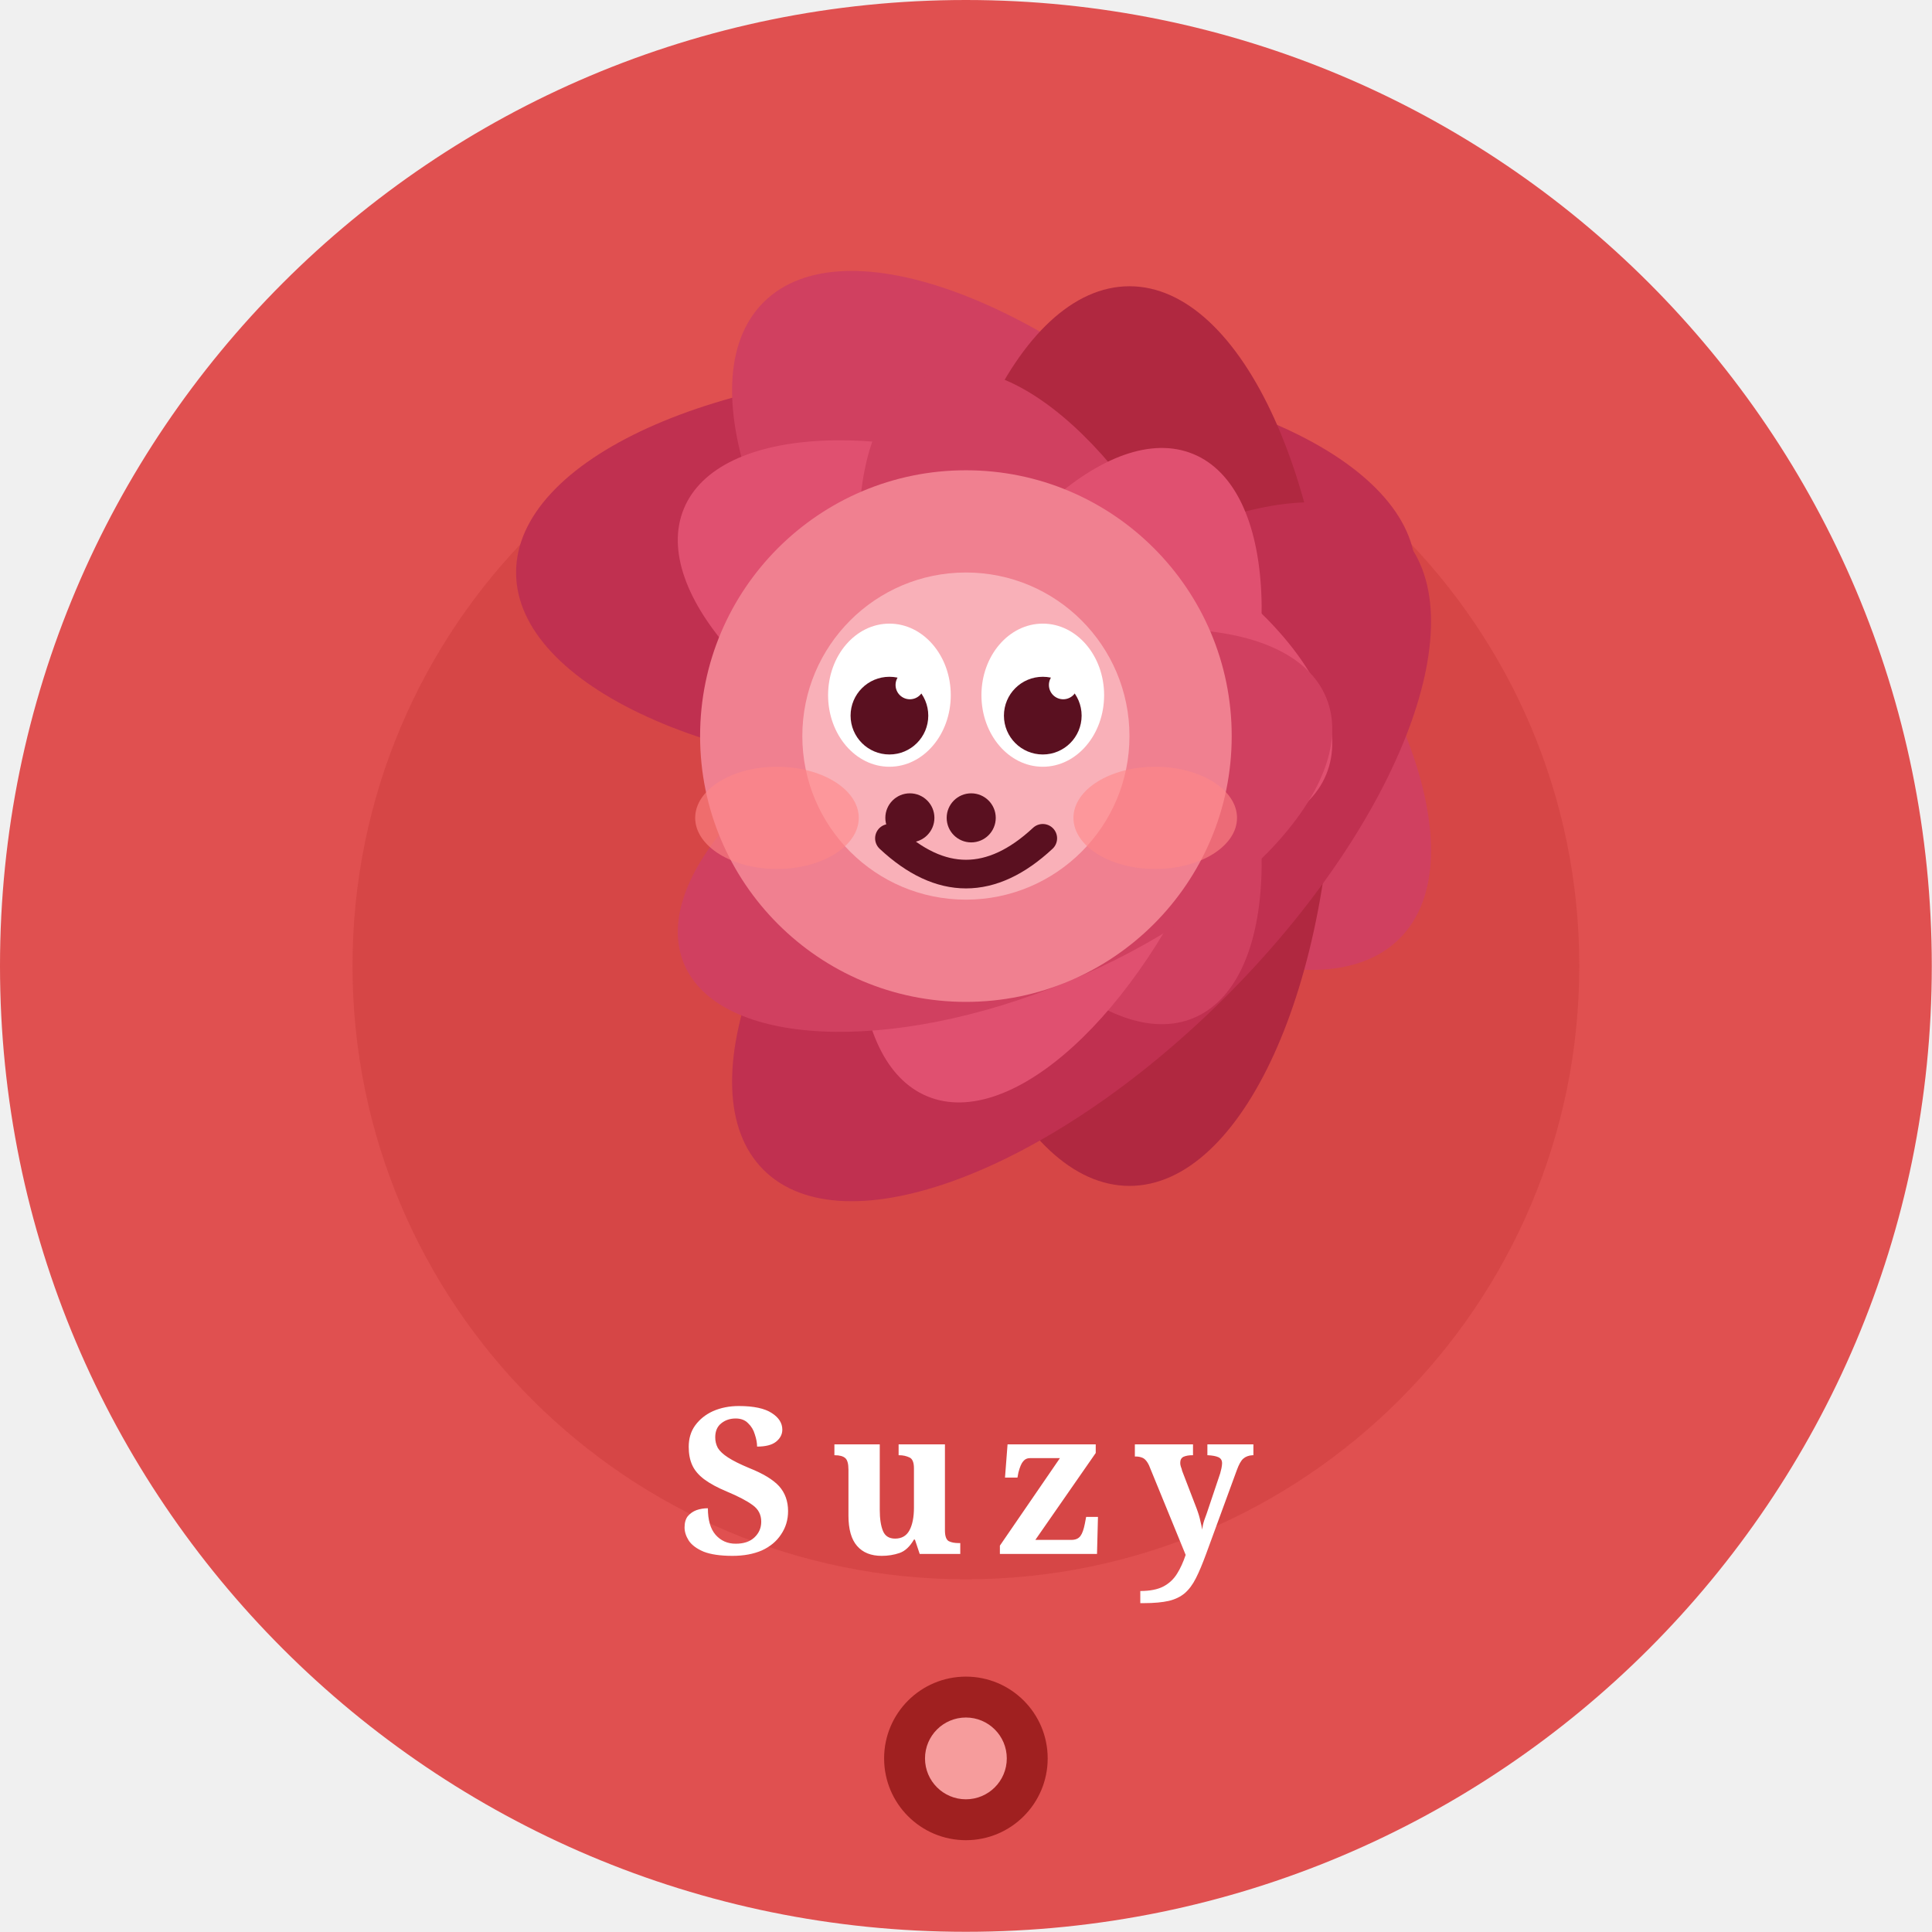
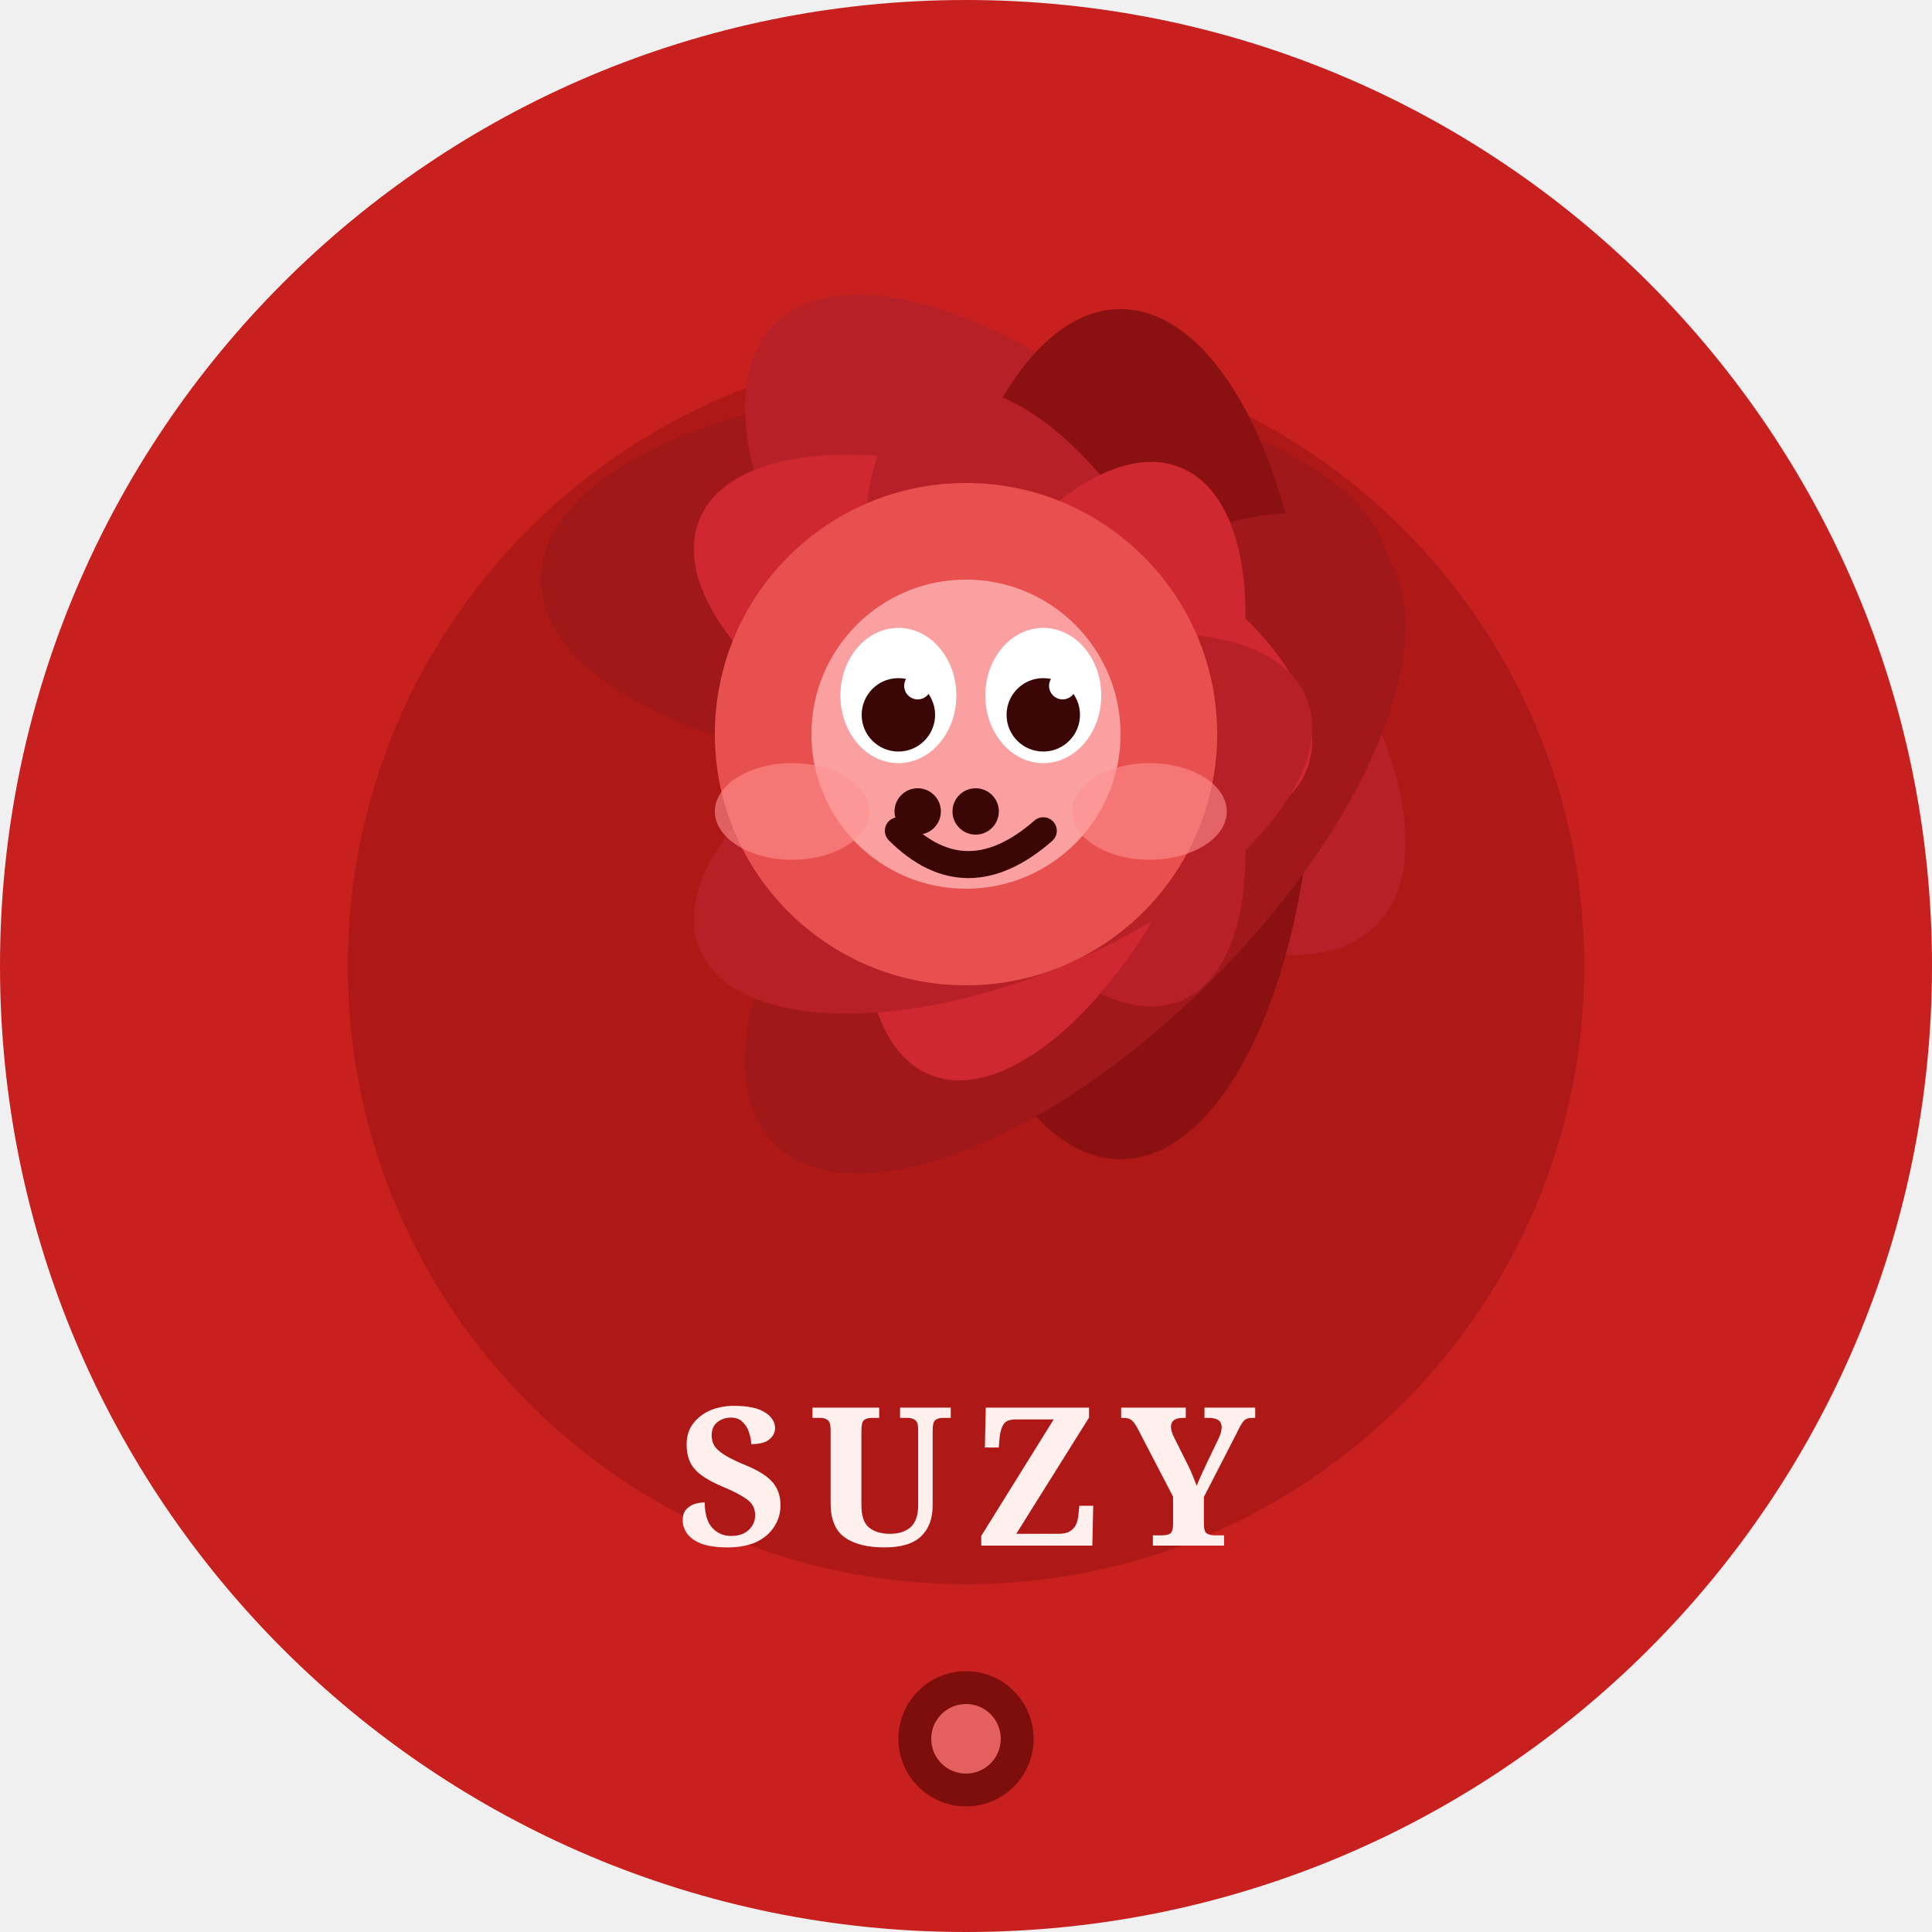
- <svg xmlns="http://www.w3.org/2000/svg" width="94.49" height="94.49" viewBox="0 0 94.49 94.49">
-   <circle cx="47.24" cy="47.24" r="47.24" fill="#e05050" />
-   <circle cx="47.24" cy="47.24" r="30" fill="#c03030" fill-opacity="0.3" />
-   <ellipse cx="47.24" cy="28" rx="22" ry="10" fill="#c03050" />
-   <ellipse cx="47.24" cy="28" rx="22" ry="10" fill="#d04060" transform="rotate(45 47.24 36)" />
-   <ellipse cx="47.24" cy="28" rx="22" ry="10" fill="#b02840" transform="rotate(90 47.24 36)" />
-   <ellipse cx="47.24" cy="28" rx="22" ry="10" fill="#c03050" transform="rotate(135 47.24 36)" />
-   <ellipse cx="47.24" cy="31" rx="17" ry="8" fill="#e05070" transform="rotate(22.5 47.24 36)" />
-   <ellipse cx="47.24" cy="31" rx="17" ry="8" fill="#d04060" transform="rotate(67.5 47.24 36)" />
-   <ellipse cx="47.24" cy="31" rx="17" ry="8" fill="#e05070" transform="rotate(112.5 47.24 36)" />
-   <ellipse cx="47.24" cy="31" rx="17" ry="8" fill="#d04060" transform="rotate(157.5 47.24 36)" />
-   <circle cx="47.24" cy="36" r="13" fill="#f08090" />
-   <circle cx="47.24" cy="36" r="8" fill="#f9b0b8" />
-   <ellipse cx="43.5" cy="34" rx="3" ry="3.5" fill="white" />
-   <circle cx="43.5" cy="35" r="1.9" fill="#5a1020" />
-   <circle cx="44.5" cy="33.5" r="0.7" fill="white" />
-   <ellipse cx="51" cy="34" rx="3" ry="3.5" fill="white" />
-   <circle cx="51" cy="35" r="1.9" fill="#5a1020" />
-   <circle cx="52" cy="33.5" r="0.7" fill="white" />
-   <circle cx="44.5" cy="40" r="1.2" fill="#5a1020" />
-   <circle cx="47.5" cy="40" r="1.2" fill="#5a1020" />
-   <path d="M43.5 41 Q47.24 44.5 51 41" stroke="#5a1020" stroke-width="1.4" fill="none" stroke-linecap="round" />
-   <ellipse cx="38" cy="40" rx="4" ry="2.5" fill="#ff8888" fill-opacity="0.6" />
-   <ellipse cx="56.5" cy="40" rx="4" ry="2.5" fill="#ff8888" fill-opacity="0.6" />
-   <text x="47.24" y="76" text-anchor="middle" font-family="Georgia, serif" font-size="10" font-weight="700" fill="white" letter-spacing="1.5">Suzy</text>
-   <circle cx="47.24" cy="86" r="4" fill="#a02020" />
-   <circle cx="47.24" cy="86" r="2" fill="#ffaaaa" fill-opacity="0.9" />
+ <svg xmlns="http://www.w3.org/2000/svg" width="100" height="100" viewBox="0 0 100 100">
+   <circle cx="50" cy="50" r="50" fill="#c8201e" />
+   <g>
+     <circle cx="50" cy="50" r="32" fill="#7e0e0c" fill-opacity="0.35" />
+     <ellipse cx="50" cy="30" rx="22" ry="10" fill="#a0181a" />
+     <ellipse cx="50" cy="30" rx="22" ry="10" fill="#b82028" transform="rotate(45 50 38)" />
+     <ellipse cx="50" cy="30" rx="22" ry="10" fill="#8a1012" transform="rotate(90 50 38)" />
+     <ellipse cx="50" cy="30" rx="22" ry="10" fill="#a0181a" transform="rotate(135 50 38)" />
+     <ellipse cx="50" cy="33" rx="17" ry="8" fill="#d02830" transform="rotate(22.5 50 38)" />
+     <ellipse cx="50" cy="33" rx="17" ry="8" fill="#b82028" transform="rotate(67.5 50 38)" />
+     <ellipse cx="50" cy="33" rx="17" ry="8" fill="#d02830" transform="rotate(112.5 50 38)" />
+     <ellipse cx="50" cy="33" rx="17" ry="8" fill="#b82028" transform="rotate(157.5 50 38)" />
+     <circle cx="50" cy="38" r="13" fill="#e85050" />
+     <circle cx="50" cy="38" r="8" fill="#fba0a0" />
+     <ellipse cx="46.5" cy="36" rx="3" ry="3.5" fill="white" />
+     <circle cx="46.5" cy="37" r="1.9" fill="#3a0606" />
+     <circle cx="47.5" cy="35.5" r="0.7" fill="white" />
+     <ellipse cx="54" cy="36" rx="3" ry="3.5" fill="white" />
+     <circle cx="54" cy="37" r="1.9" fill="#3a0606" />
+     <circle cx="55" cy="35.5" r="0.7" fill="white" />
+     <circle cx="47.5" cy="42" r="1.2" fill="#3a0606" />
+     <circle cx="50.5" cy="42" r="1.2" fill="#3a0606" />
+     <path d="M46.5 43 Q50 46.5 54 43" stroke="#3a0606" stroke-width="1.4" fill="none" stroke-linecap="round" />
+     <ellipse cx="41" cy="42" rx="4" ry="2.5" fill="#ff9090" fill-opacity="0.6" />
+     <ellipse cx="59.5" cy="42" rx="4" ry="2.5" fill="#ff9090" fill-opacity="0.6" />
+   </g>
+   <text x="50" y="80" text-anchor="middle" font-family="Fraunces, Georgia, serif" font-size="10" font-weight="700" fill="#fff0ee" letter-spacing="1">SUZY</text>
+   <circle cx="50" cy="90" r="3.5" fill="#7e0e0c" />
+   <circle cx="50" cy="90" r="1.8" fill="#f06a68" fill-opacity="0.9" />
</svg>
